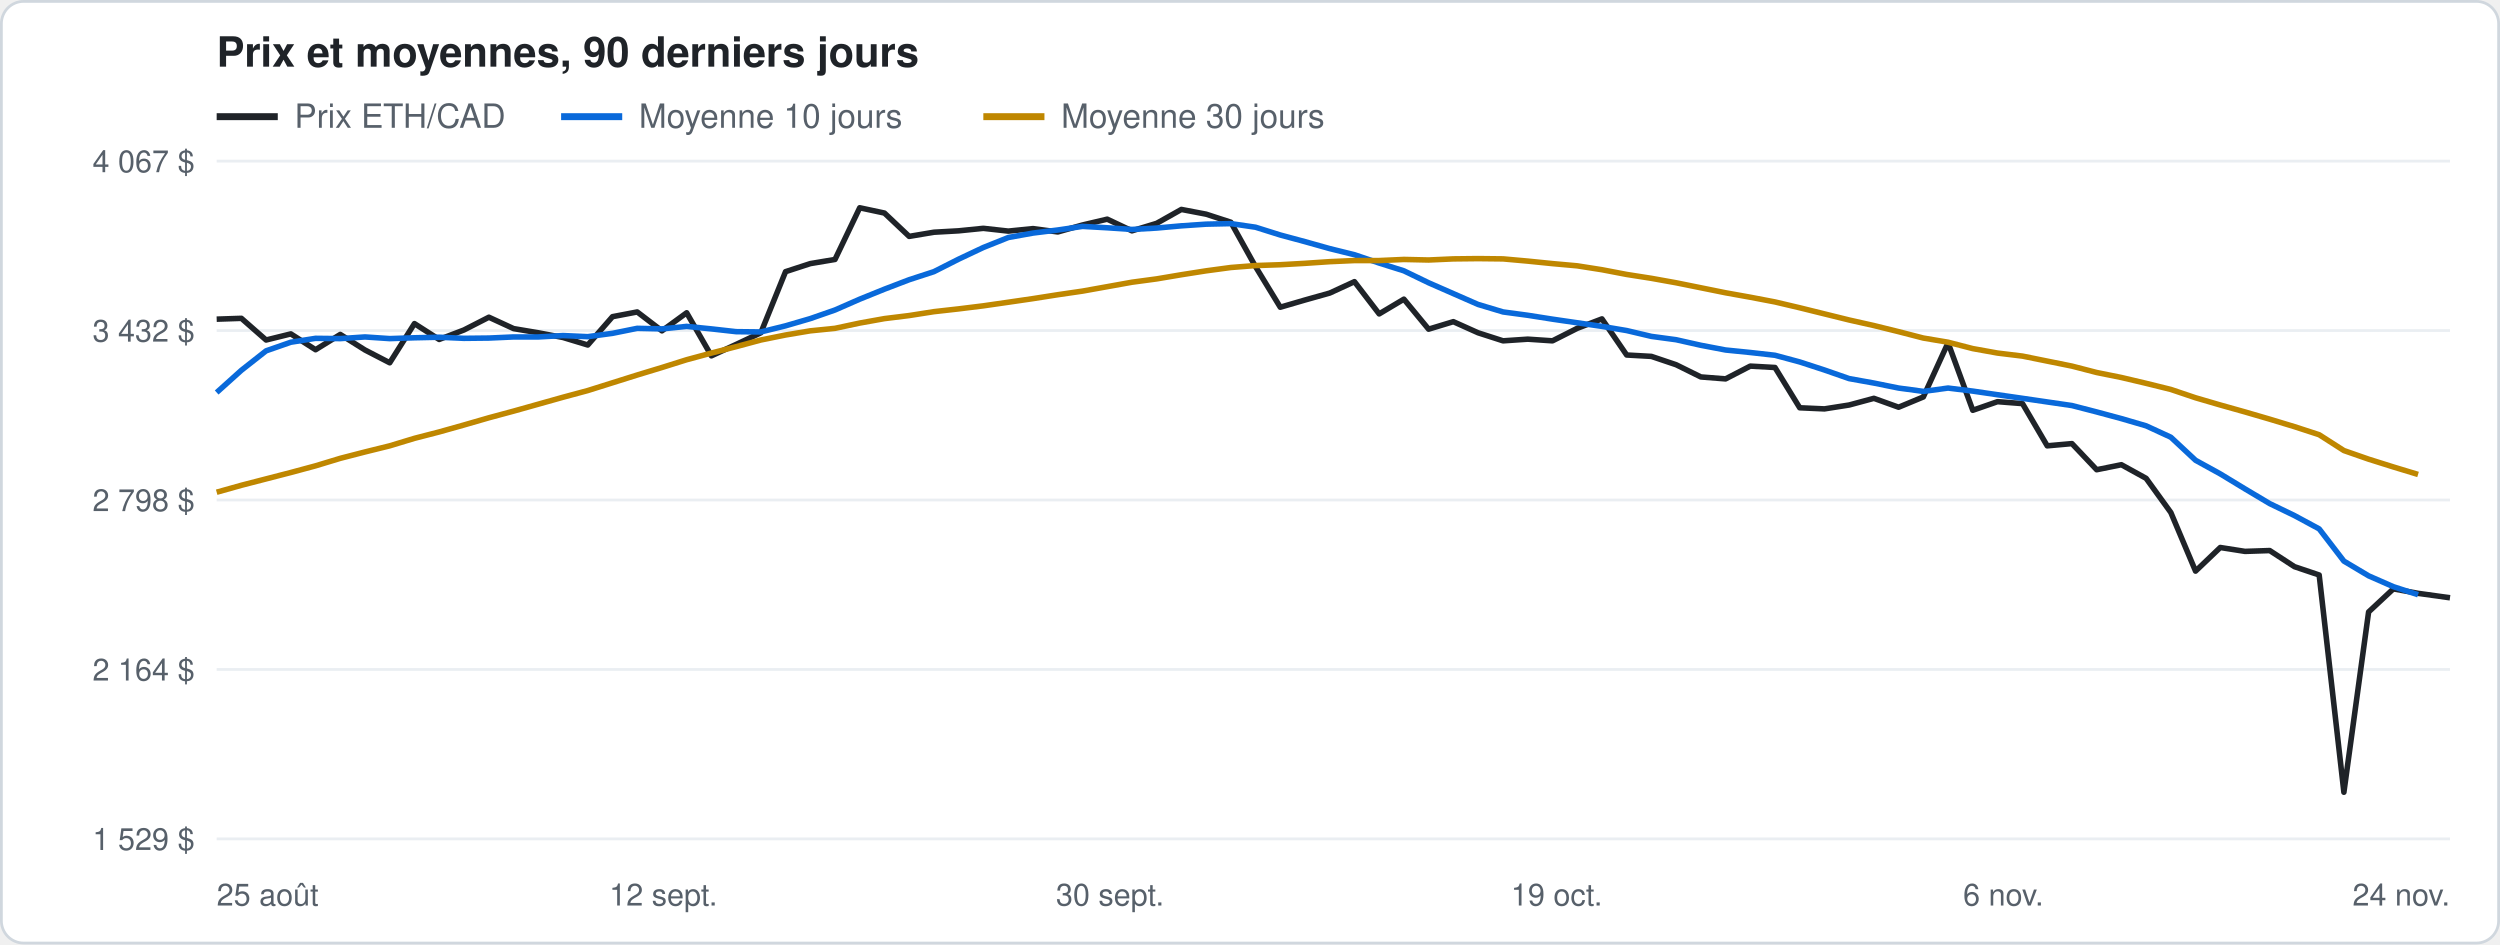
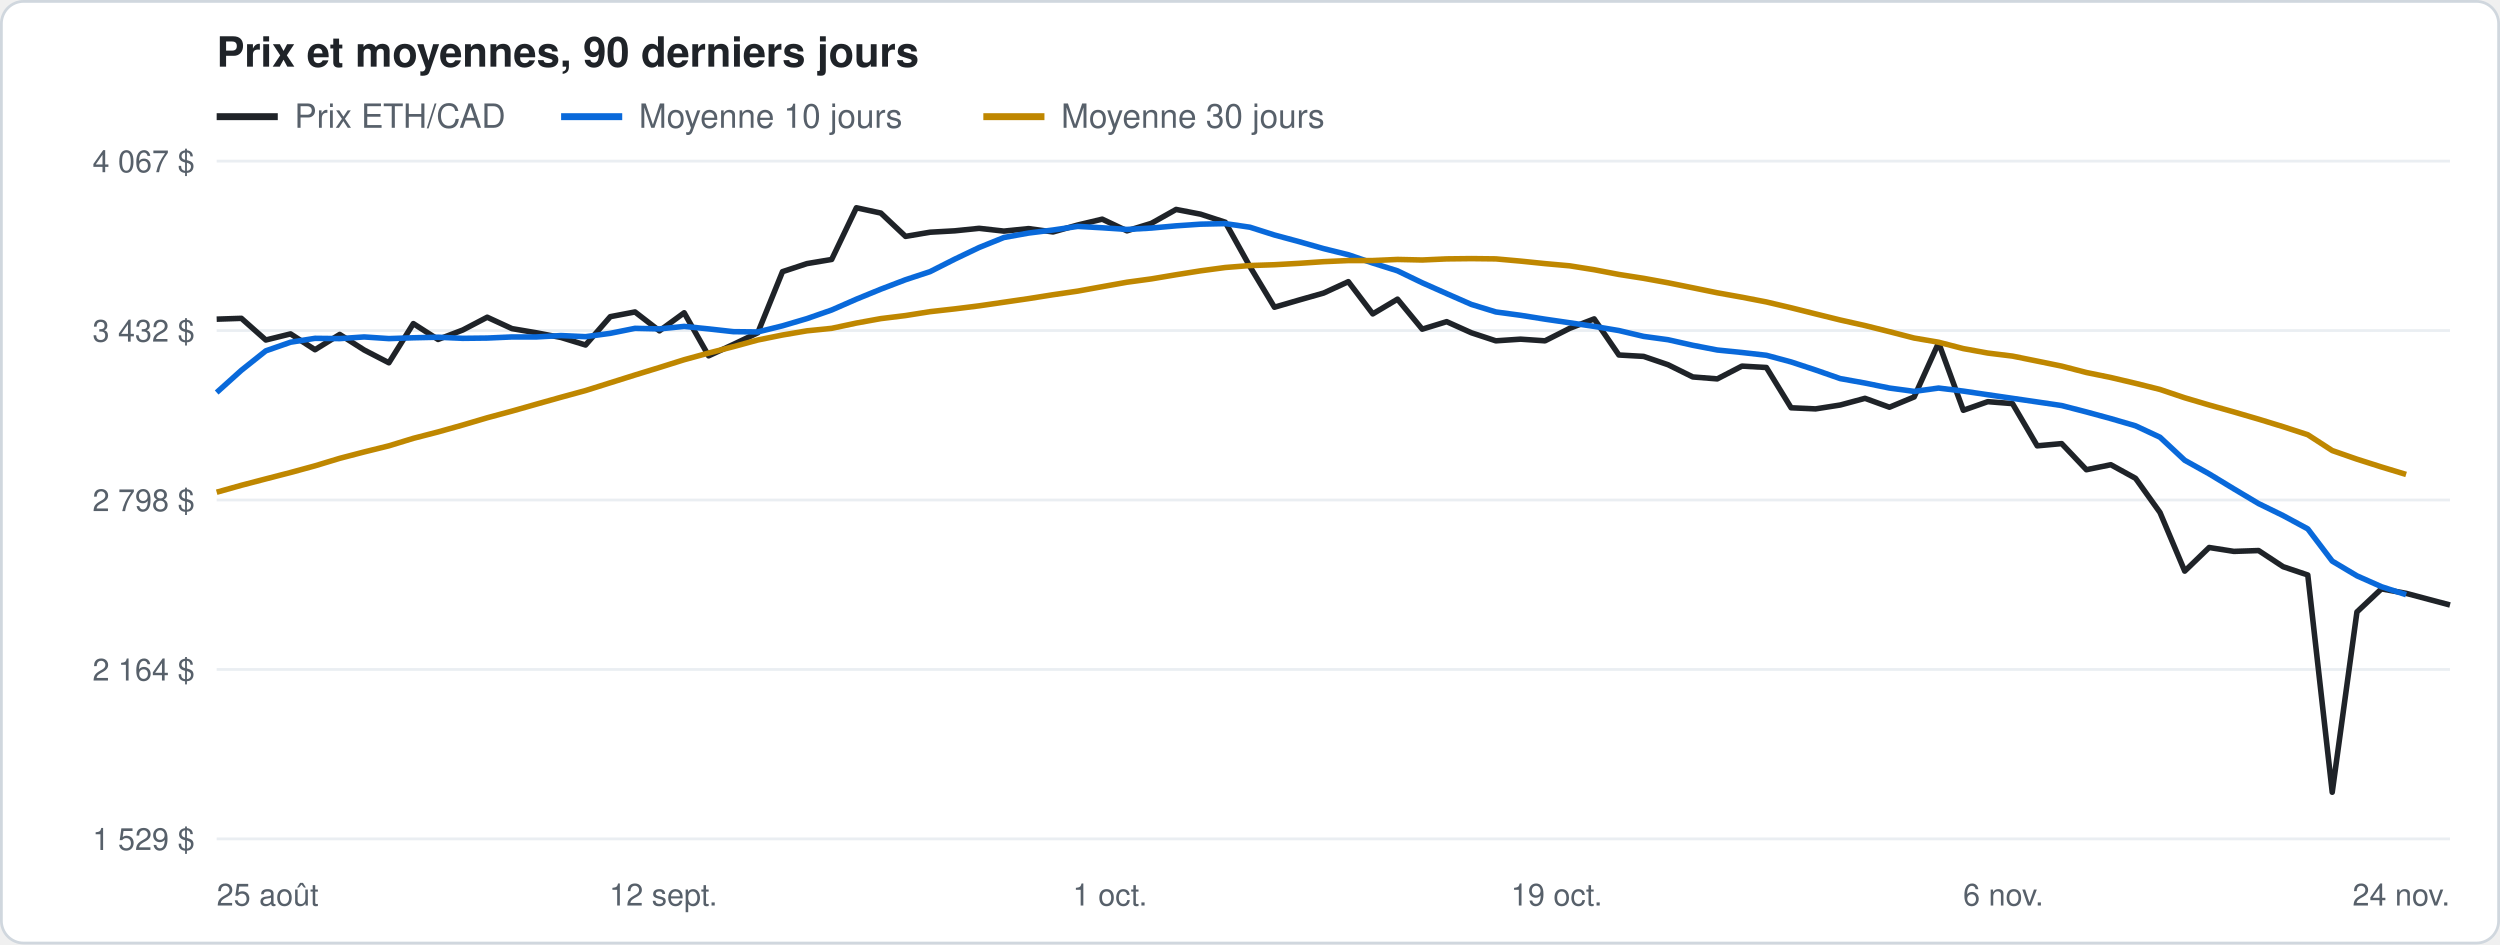
<svg xmlns="http://www.w3.org/2000/svg" width="900" height="340" viewBox="0 0 900 340" font-family="-apple-system, Segoe UI, Helvetica, Arial, sans-serif">
  <rect x="0.5" y="0.5" width="899" height="339" rx="8" fill="#ffffff" stroke="#d0d7de" />
  <text x="78" y="24" font-size="15" font-weight="600" fill="#1f2328">Prix et moyennes, 90 derniers jours</text>
  <line x1="78" y1="42" x2="100" y2="42" stroke="#1f2328" stroke-width="2.5" />
  <text x="106" y="46" font-size="12" fill="#57606a">Prix ETH/CAD</text>
  <line x1="202" y1="42" x2="224" y2="42" stroke="#0969da" stroke-width="2.5" />
  <text x="230" y="46" font-size="12" fill="#57606a">Moyenne 10 jours</text>
  <line x1="354" y1="42" x2="376" y2="42" stroke="#bf8700" stroke-width="2.5" />
  <text x="382" y="46" font-size="12" fill="#57606a">Moyenne 30 jours</text>
  <line x1="78" y1="302.0" x2="882" y2="302.0" stroke="#eaeef2" />
  <text x="70" y="306.0" font-size="11" fill="#57606a" text-anchor="end">1 529 $</text>
  <line x1="78" y1="241.0" x2="882" y2="241.0" stroke="#eaeef2" />
  <text x="70" y="245.0" font-size="11" fill="#57606a" text-anchor="end">2 164 $</text>
  <line x1="78" y1="180.0" x2="882" y2="180.0" stroke="#eaeef2" />
  <text x="70" y="184.0" font-size="11" fill="#57606a" text-anchor="end">2 798 $</text>
  <line x1="78" y1="119.0" x2="882" y2="119.0" stroke="#eaeef2" />
  <text x="70" y="123.0" font-size="11" fill="#57606a" text-anchor="end">3 432 $</text>
  <line x1="78" y1="58.0" x2="882" y2="58.0" stroke="#eaeef2" />
  <text x="70" y="62.0" font-size="11" fill="#57606a" text-anchor="end">4 067 $</text>
  <text x="78.0" y="326" font-size="11" fill="#57606a" text-anchor="start">25 août</text>
  <text x="238.8" y="326" font-size="11" fill="#57606a" text-anchor="middle">12 sept.</text>
-   <text x="399.6" y="326" font-size="11" fill="#57606a" text-anchor="middle">30 sept.</text>
+   <text x="399.6" y="326" font-size="11" fill="#57606a" text-anchor="middle">1 oct.</text>
  <text x="560.4" y="326" font-size="11" fill="#57606a" text-anchor="middle">19 oct.</text>
  <text x="721.2" y="326" font-size="11" fill="#57606a" text-anchor="middle">6 nov.</text>
  <text x="882.0" y="326" font-size="11" fill="#57606a" text-anchor="end">24 nov.</text>
-   <polyline points="78.0,114.9 86.9,114.6 95.8,122.4 104.7,120.2 113.6,125.9 122.5,120.4 131.4,126.0 140.3,130.6 149.2,116.5 158.1,122.2 167.0,118.8 176.0,114.2 184.9,118.3 193.8,119.8 202.7,121.5 211.6,124.2 220.5,114.0 229.4,112.3 238.3,119.1 247.2,112.6 256.1,128.1 265.0,124.0 273.9,119.8 282.8,97.8 291.7,94.9 300.6,93.4 309.5,74.8 318.4,76.7 327.3,85.1 336.2,83.6 345.1,83.1 354.0,82.2 363.0,83.2 371.9,82.3 380.8,83.5 389.7,81.0 398.6,78.9 407.5,83.1 416.4,80.4 425.3,75.4 434.2,77.1 443.1,80.0 452.0,96.0 460.9,110.6 469.8,108.0 478.7,105.5 487.6,101.4 496.5,113.0 505.4,107.7 514.3,118.5 523.2,115.8 532.1,119.8 541.1,122.7 550.0,122.1 558.9,122.7 567.8,118.2 576.7,114.8 585.6,127.8 594.5,128.3 603.4,131.3 612.3,135.7 621.2,136.4 630.1,131.8 639.0,132.3 647.9,146.8 656.8,147.2 665.7,145.8 674.6,143.4 683.5,146.6 692.4,142.9 701.3,123.4 710.2,147.7 719.1,144.6 728.1,145.3 737.0,160.5 745.9,159.7 754.8,169.1 763.7,167.3 772.6,172.2 781.5,184.5 790.4,205.6 799.3,197.1 808.2,198.5 817.1,198.2 826.0,204.0 834.9,207.0 843.8,285.2 852.7,220.3 861.6,212.0 870.5,213.6 882.0,215.2" fill="none" stroke="#1f2328" stroke-width="2" stroke-linejoin="round" />
-   <polyline points="78.0,141.3 86.9,133.3 95.8,126.3 104.7,123.2 113.6,121.8 122.5,121.9 131.4,121.3 140.3,121.9 149.2,121.6 158.1,121.4 167.0,121.8 176.0,121.7 184.9,121.3 193.8,121.3 202.7,120.8 211.6,121.2 220.5,120.0 229.4,118.2 238.3,118.4 247.2,117.5 256.1,118.4 265.0,119.4 273.9,119.5 282.8,117.3 291.7,114.7 300.6,111.6 309.5,107.7 318.4,104.1 327.3,100.7 336.2,97.8 345.1,93.3 354.0,89.1 363.0,85.5 371.9,83.9 380.8,82.8 389.7,81.5 398.6,82.0 407.5,82.6 416.4,82.1 425.3,81.3 434.2,80.7 443.1,80.5 452.0,81.8 460.9,84.6 469.8,87.0 478.7,89.5 487.6,91.7 496.5,94.7 505.4,97.5 514.3,101.8 523.2,105.7 532.1,109.6 541.1,112.3 550.0,113.5 558.9,114.9 567.8,116.2 576.7,117.5 585.6,119.0 594.5,121.1 603.4,122.3 612.3,124.3 621.2,126.0 630.1,126.9 639.0,127.9 647.9,130.3 656.8,133.2 665.7,136.3 674.6,137.9 683.5,139.7 692.4,140.9 701.3,139.7 710.2,140.8 719.1,142.1 728.1,143.4 737.0,144.7 745.9,146.0 754.8,148.3 763.7,150.7 772.6,153.3 781.5,157.4 790.4,165.7 799.3,170.6 808.2,176.0 817.1,181.3 826.0,185.6 834.9,190.4 843.8,202.0 852.7,207.3 861.6,211.2 870.5,214.1" fill="none" stroke="#0969da" stroke-width="2" stroke-linejoin="round" />
-   <polyline points="78.0,177.2 86.9,174.7 95.8,172.4 104.7,170.1 113.6,167.7 122.5,165.0 131.4,162.7 140.3,160.5 149.2,157.8 158.1,155.5 167.0,153.0 176.0,150.4 184.9,148.0 193.8,145.5 202.7,143.0 211.6,140.6 220.5,137.8 229.4,135.0 238.3,132.3 247.2,129.5 256.1,127.1 265.0,124.8 273.9,122.4 282.8,120.6 291.7,119.1 300.6,118.2 309.5,116.3 318.4,114.7 327.3,113.6 336.2,112.2 345.1,111.2 354.0,110.1 363.0,108.8 371.9,107.5 380.8,106.1 389.7,104.8 398.6,103.2 407.5,101.6 416.4,100.4 425.3,98.9 434.2,97.5 443.1,96.3 452.0,95.6 460.9,95.3 469.8,94.8 478.7,94.2 487.6,93.8 496.5,93.8 505.4,93.4 514.3,93.6 523.2,93.2 532.1,93.1 541.1,93.2 550.0,94.0 558.9,94.9 567.8,95.7 576.7,97.1 585.6,98.8 594.5,100.2 603.4,101.8 612.3,103.6 621.2,105.4 630.1,107.0 639.0,108.7 647.9,110.8 656.8,113.0 665.7,115.2 674.6,117.2 683.5,119.4 692.4,121.7 701.3,123.2 710.2,125.5 719.1,127.1 728.1,128.2 737.0,130.0 745.9,131.8 754.8,134.1 763.7,135.9 772.6,138.0 781.5,140.2 790.4,143.2 799.3,145.8 808.2,148.3 817.1,150.9 826.0,153.6 834.9,156.5 843.8,162.2 852.7,165.3 861.6,168.1 870.5,170.8" fill="none" stroke="#bf8700" stroke-width="2" stroke-linejoin="round" />
+   <polyline points="78.0,114.9 86.9,114.6 95.7,122.4 104.6,120.2 113.4,125.9 122.3,120.4 131.1,126.0 140.0,130.6 148.8,116.5 157.7,122.2 166.6,118.8 175.4,114.2 184.3,118.3 193.1,119.8 202.0,121.5 210.8,124.2 219.7,114.0 228.6,112.3 237.4,119.1 246.3,112.6 255.1,128.1 264.0,124.0 272.8,119.8 281.7,97.8 290.5,94.9 299.4,93.4 308.3,74.8 317.1,76.7 326.0,85.1 334.8,83.6 343.7,83.1 352.5,82.2 361.4,83.2 370.3,82.3 379.1,83.5 388.0,81.0 396.8,78.9 405.7,83.1 414.5,80.4 423.4,75.4 432.2,77.1 441.1,80.0 450.0,96.0 458.8,110.6 467.7,108.0 476.5,105.5 485.4,101.4 494.2,113.0 503.1,107.7 512.0,118.5 520.8,115.8 529.7,119.8 538.5,122.7 547.4,122.1 556.2,122.7 565.1,118.2 573.9,114.8 582.8,127.8 591.7,128.3 600.5,131.3 609.4,135.7 618.2,136.4 627.1,131.8 635.9,132.3 644.8,146.8 653.6,147.2 662.5,145.8 671.4,143.4 680.2,146.6 689.1,142.9 697.9,123.4 706.8,147.7 715.6,144.6 724.5,145.3 733.4,160.5 742.2,159.7 751.1,169.1 759.9,167.3 768.8,172.2 777.6,184.5 786.5,205.6 795.3,197.1 804.2,198.5 813.1,198.2 821.9,204.0 830.8,207.0 839.6,285.2 848.5,220.3 857.3,212.0 866.2,213.6 882.0,217.8" fill="none" stroke="#1f2328" stroke-width="2" stroke-linejoin="round" />
+   <polyline points="78.0,141.3 86.9,133.3 95.7,126.3 104.6,123.2 113.4,121.8 122.3,121.9 131.1,121.3 140.0,121.9 148.8,121.6 157.7,121.4 166.6,121.8 175.4,121.7 184.3,121.3 193.1,121.3 202.0,120.8 210.8,121.2 219.7,120.0 228.6,118.2 237.4,118.4 246.3,117.5 255.1,118.4 264.0,119.4 272.8,119.5 281.7,117.3 290.5,114.7 299.4,111.6 308.3,107.7 317.1,104.1 326.0,100.7 334.8,97.8 343.7,93.3 352.5,89.1 361.4,85.5 370.3,83.9 379.1,82.8 388.0,81.5 396.8,82.0 405.7,82.6 414.5,82.1 423.4,81.3 432.2,80.7 441.1,80.5 450.0,81.8 458.8,84.6 467.7,87.0 476.5,89.5 485.4,91.7 494.2,94.7 503.1,97.5 512.0,101.8 520.8,105.7 529.7,109.6 538.5,112.3 547.4,113.5 556.2,114.9 565.1,116.2 573.9,117.5 582.8,119.0 591.7,121.1 600.5,122.3 609.4,124.3 618.2,126.0 627.1,126.9 635.9,127.9 644.8,130.3 653.6,133.2 662.5,136.3 671.4,137.9 680.2,139.7 689.1,140.9 697.9,139.7 706.8,140.8 715.6,142.1 724.5,143.4 733.4,144.7 742.2,146.0 751.1,148.3 759.9,150.7 768.8,153.3 777.6,157.4 786.5,165.7 795.3,170.6 804.2,176.0 813.1,181.3 821.9,185.6 830.8,190.4 839.6,202.0 848.5,207.3 857.3,211.2 866.2,214.1" fill="none" stroke="#0969da" stroke-width="2" stroke-linejoin="round" />
+   <polyline points="78.0,177.2 86.9,174.7 95.7,172.4 104.6,170.1 113.4,167.7 122.3,165.0 131.1,162.7 140.0,160.5 148.8,157.8 157.7,155.5 166.6,153.0 175.4,150.4 184.3,148.0 193.1,145.5 202.0,143.0 210.8,140.6 219.7,137.8 228.6,135.0 237.4,132.3 246.3,129.5 255.1,127.1 264.0,124.8 272.8,122.4 281.7,120.6 290.5,119.1 299.4,118.2 308.3,116.3 317.1,114.7 326.0,113.6 334.8,112.2 343.7,111.2 352.5,110.1 361.4,108.8 370.3,107.5 379.1,106.1 388.0,104.8 396.8,103.2 405.7,101.6 414.5,100.4 423.4,98.9 432.2,97.5 441.1,96.3 450.0,95.6 458.8,95.3 467.7,94.8 476.5,94.2 485.4,93.8 494.2,93.8 503.1,93.4 512.0,93.6 520.8,93.2 529.7,93.1 538.5,93.2 547.4,94.0 556.2,94.9 565.1,95.7 573.9,97.1 582.8,98.8 591.7,100.2 600.5,101.8 609.4,103.6 618.2,105.4 627.1,107.0 635.9,108.7 644.8,110.8 653.6,113.0 662.5,115.2 671.4,117.2 680.2,119.4 689.1,121.7 697.9,123.2 706.8,125.5 715.6,127.1 724.5,128.2 733.4,130.0 742.2,131.8 751.1,134.1 759.9,135.9 768.8,138.0 777.6,140.2 786.5,143.2 795.3,145.8 804.2,148.3 813.1,150.9 821.9,153.6 830.8,156.5 839.6,162.2 848.5,165.3 857.3,168.1 866.2,170.8" fill="none" stroke="#bf8700" stroke-width="2" stroke-linejoin="round" />
</svg>
